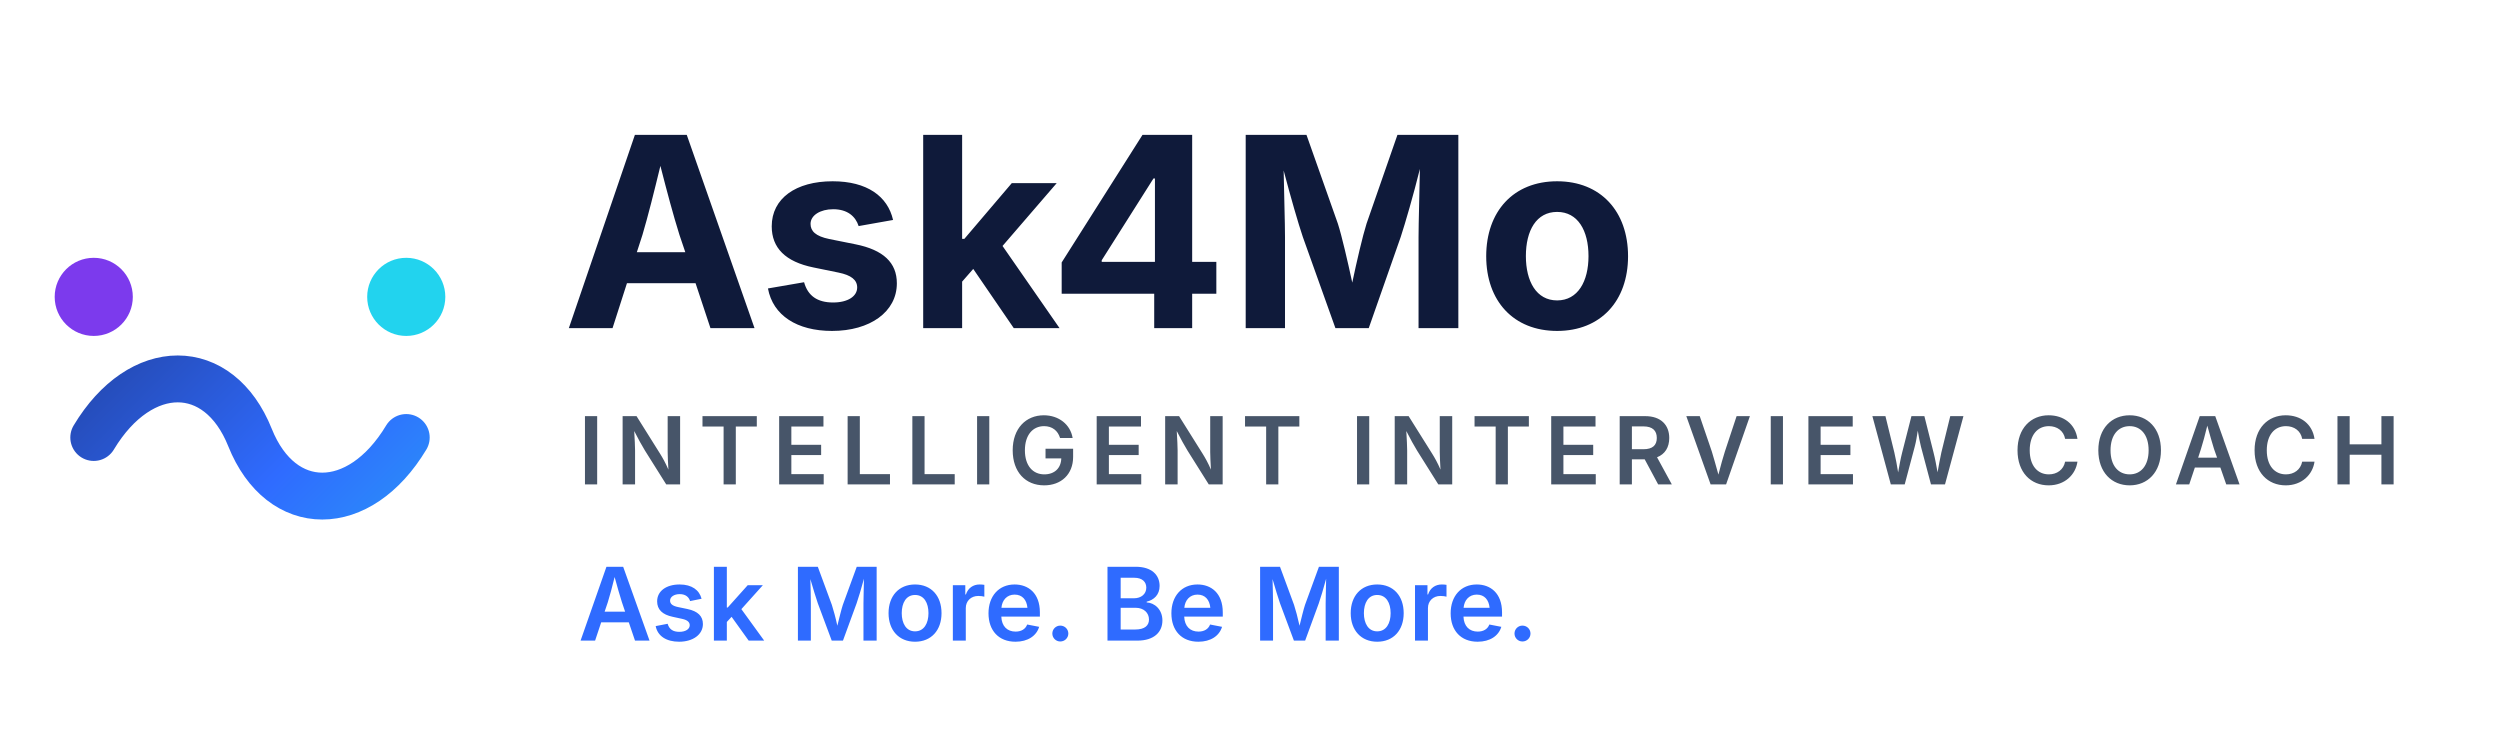
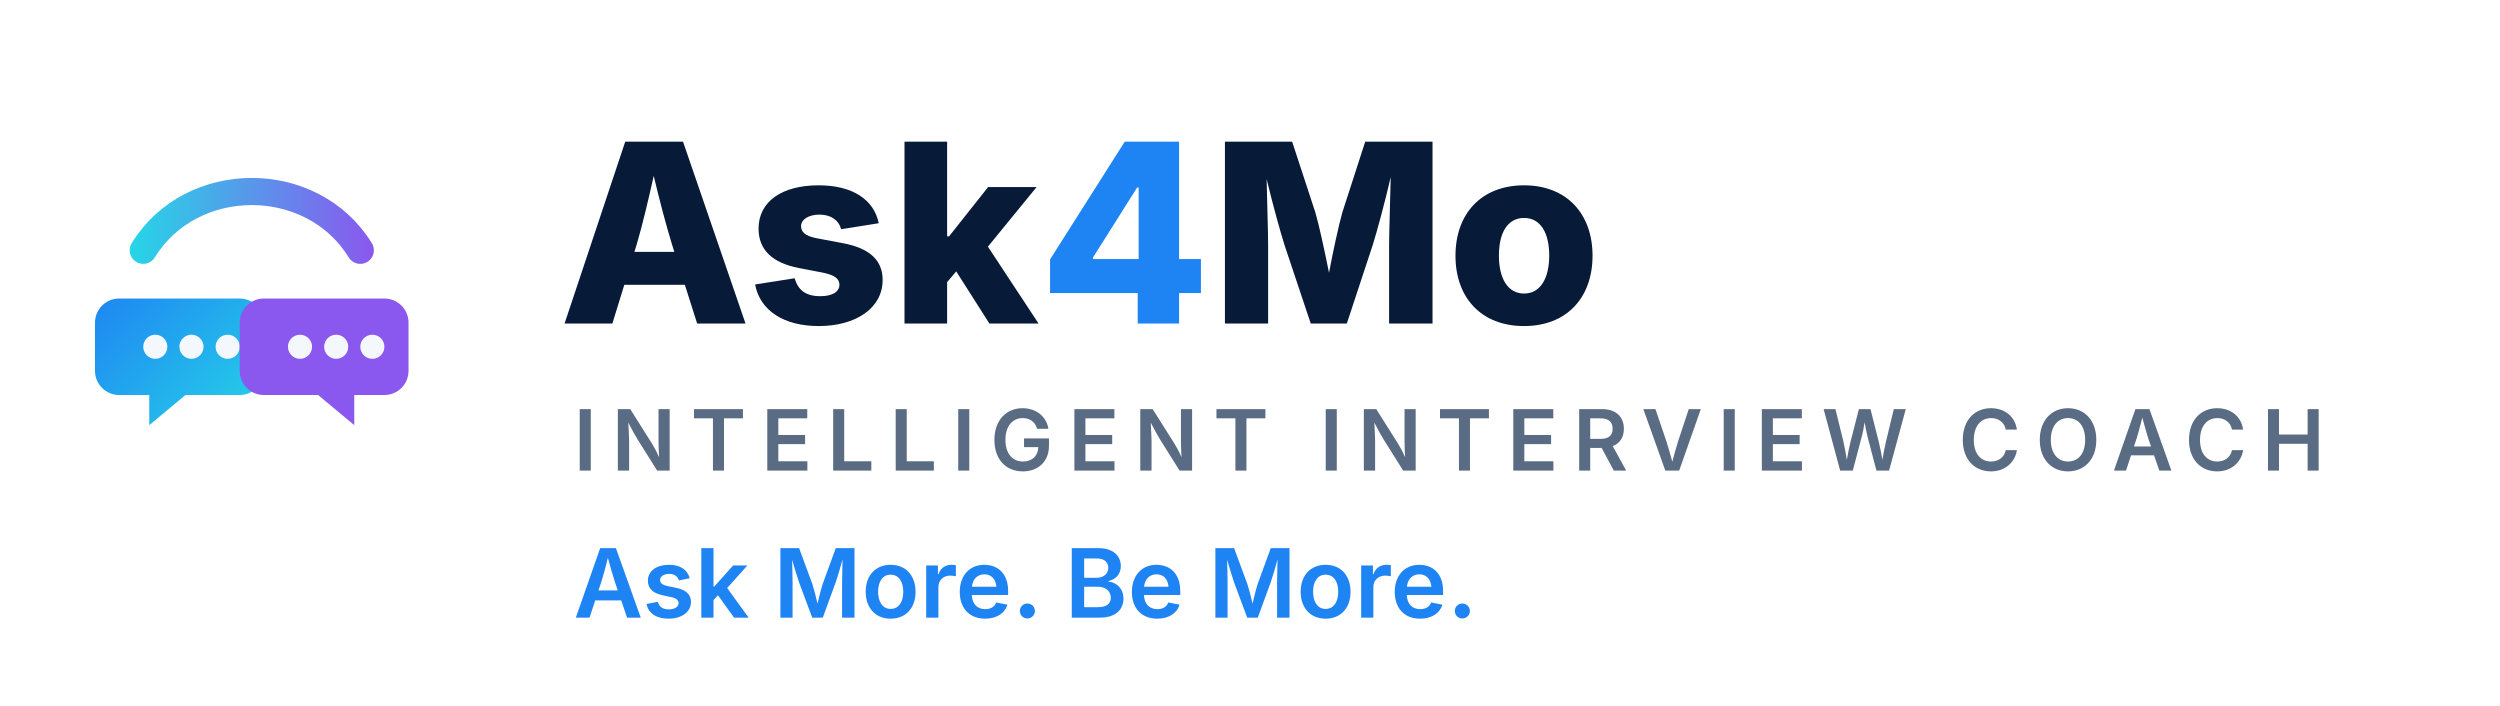
- <svg xmlns="http://www.w3.org/2000/svg" viewBox="0 0 320 96" role="img" aria-label="Ask4Mo — Intelligent Interview Coach">
+ <svg xmlns="http://www.w3.org/2000/svg" viewBox="0 0 340 96" role="img" aria-label="Ask4Mo — Intelligent Interview Coach">
  <defs>
-     <linearGradient id="a4mL" x1="0" y1="0" x2="72" y2="72" gradientUnits="userSpaceOnUse">
-       <stop offset="0" stop-color="#1b2a6b" />
-       <stop offset="0.5" stop-color="#2f6bff" />
-       <stop offset="1" stop-color="#22d3ee" />
+     <linearGradient id="lLeft" x1="8" y1="26" x2="34" y2="52" gradientUnits="userSpaceOnUse">
+       <stop offset="0" stop-color="#1E83F3" />
+       <stop offset="1" stop-color="#26D5E7" />
+     </linearGradient>
+     <linearGradient id="lBridge" x1="12" y1="14" x2="52" y2="14" gradientUnits="userSpaceOnUse">
+       <stop offset="0" stop-color="#26D5E7" />
+       <stop offset="1" stop-color="#8A58EE" />
    </linearGradient>
  </defs>
-   <g transform="translate(8 16)">
-     <path d="M4 40c6-10 16-10 20 0 4 10 14 10 20 0" fill="none" stroke="url(#a4mL)" stroke-width="6" stroke-linecap="round" />
-     <circle cx="4" cy="22" r="5" fill="#7c3aed" />
-     <circle cx="44" cy="22" r="5" fill="#22d3ee" />
+   <g transform="translate(8 16) scale(0.82)">
+     <path d="M14 22c8-13 28-13 36 0" fill="none" stroke="url(#lBridge)" stroke-width="4.5" stroke-linecap="round" />
+     <path d="M10 30h20a4 4 0 0 1 4 4v8a4 4 0 0 1-4 4h-9l-6 5v-5h-5a4 4 0 0 1-4-4v-8a4 4 0 0 1 4-4z" fill="url(#lLeft)" />
+     <g fill="#F4F8FC">
+       <circle cx="16" cy="38" r="2" />
+       <circle cx="22" cy="38" r="2" />
+       <circle cx="28" cy="38" r="2" />
+     </g>
+     <path d="M34 30h20a4 4 0 0 1 4 4v8a4 4 0 0 1-4 4h-5v5l-6-5h-9a4 4 0 0 1-4-4v-8a4 4 0 0 1 4-4z" fill="#8A58EE" />
+     <g fill="#F4F8FC">
+       <circle cx="40" cy="38" r="2" />
+       <circle cx="46" cy="38" r="2" />
+       <circle cx="52" cy="38" r="2" />
+     </g>
  </g>
-   <g transform="translate(72 0)" fill="#0f1a3a">
-     <text x="0" y="42" font-family="Inter, system-ui, sans-serif" font-size="34" font-weight="700">Ask4Mo</text>
-     <text x="2" y="62" font-family="Inter, system-ui, sans-serif" font-size="12" font-weight="600" letter-spacing="1.5" fill="#475569">INTELLIGENT INTERVIEW COACH</text>
-     <text x="2" y="82" font-family="Inter, system-ui, sans-serif" font-size="13" font-weight="600" fill="#2f6bff">Ask More. Be More.</text>
+   <g transform="translate(76 0)" font-family="Inter, system-ui, sans-serif">
+     <text x="0" y="44" font-size="34" font-weight="800" fill="#071A38">Ask<tspan fill="#1E83F3">4</tspan>Mo</text>
+     <text x="2" y="64" font-size="11.5" font-weight="600" letter-spacing="2" fill="#5A6B84">INTELLIGENT INTERVIEW COACH</text>
+     <text x="2" y="84" font-size="13" font-weight="600" fill="#1E83F3">Ask More. Be More.</text>
  </g>
</svg>
